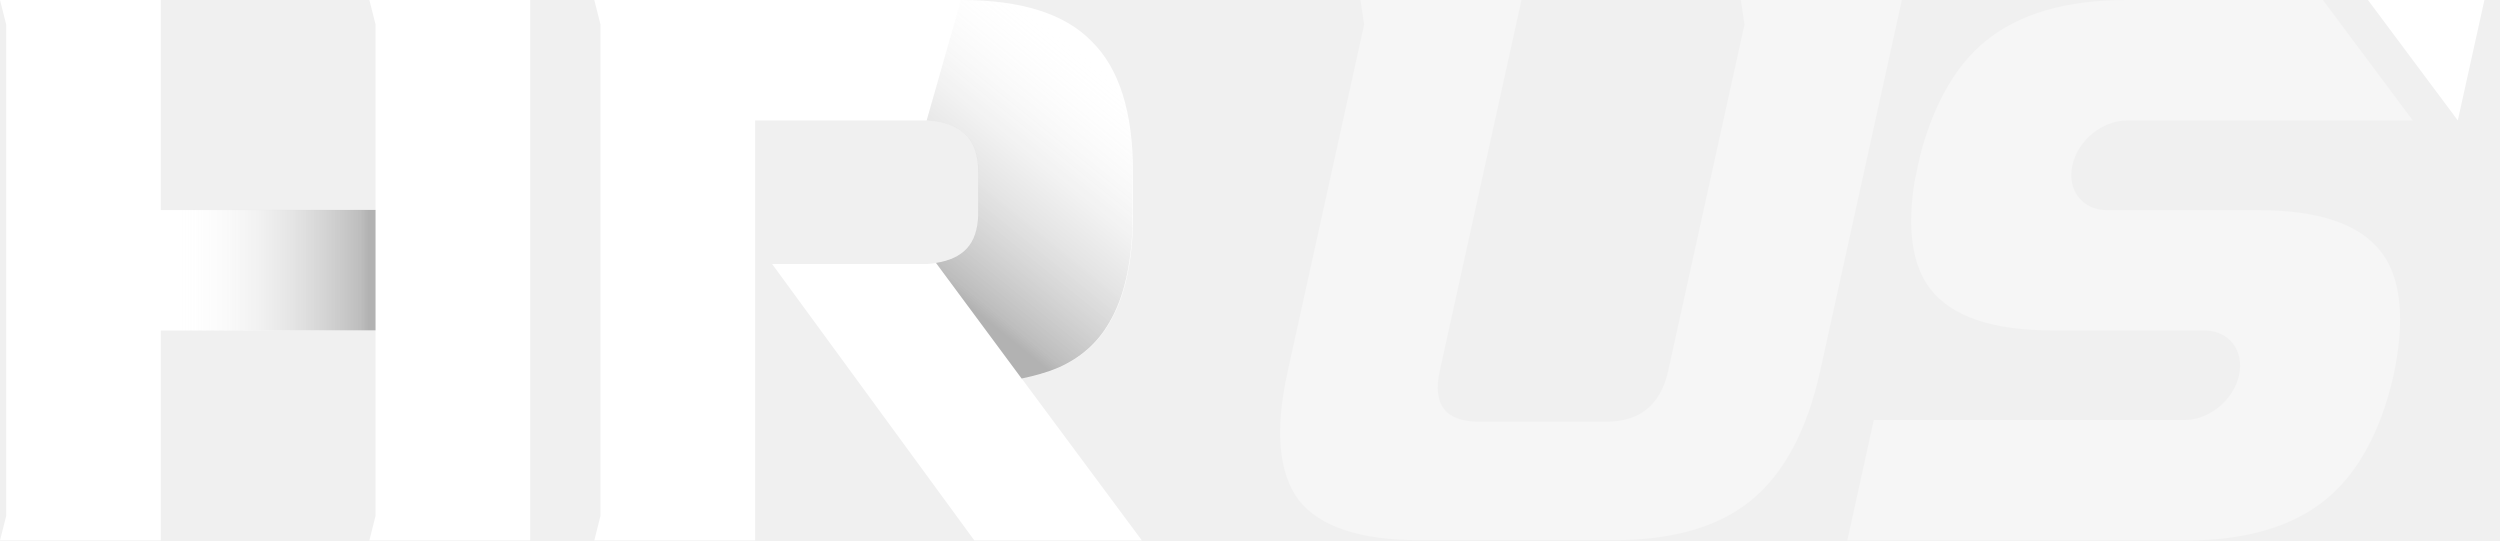
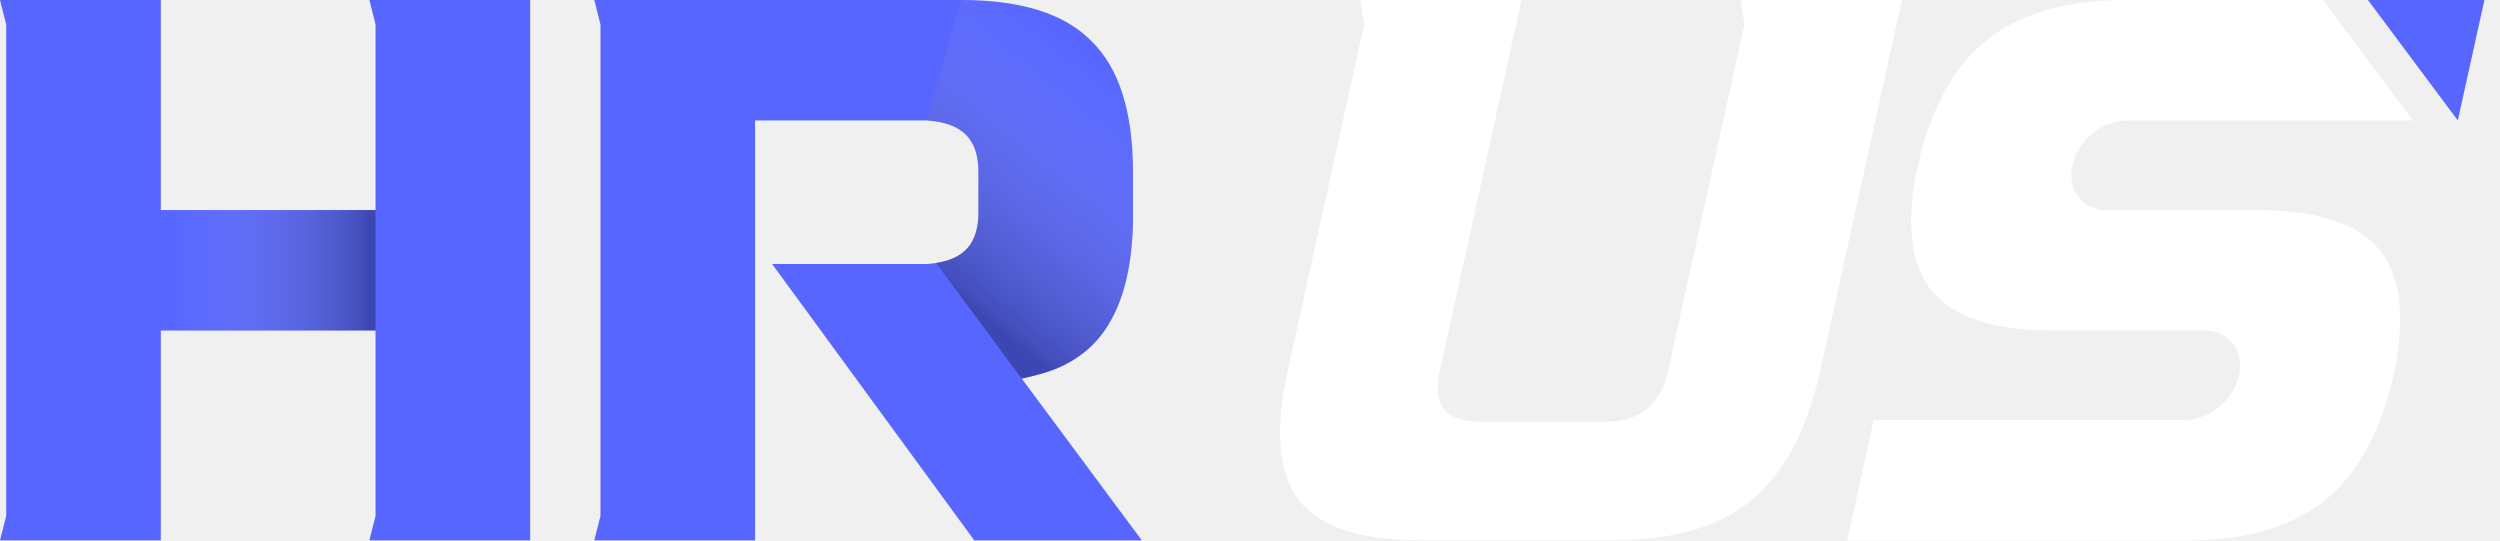
<svg xmlns="http://www.w3.org/2000/svg" width="74" height="16" viewBox="0 0 74 16" fill="none">
-   <path d="M28.451 0H17.591L17.774 0.725V15.271L17.591 15.996H22.351V3.565H27.435C28.448 3.639 28.961 4.075 28.961 5.093V6.287C28.961 6.319 28.961 6.351 28.961 6.38C28.929 7.33 28.419 7.745 27.439 7.815H26.295H22.855L28.84 15.996H33.799L30.244 11.207C30.622 11.127 31 11.031 31.337 10.884C31.991 10.595 32.491 10.158 32.831 9.574C33.261 8.865 33.495 7.898 33.536 6.672C33.536 6.647 33.536 6.621 33.536 6.595C33.536 6.566 33.536 6.534 33.536 6.505C33.536 6.434 33.536 6.364 33.536 6.29V5.097C33.536 3.315 33.129 2.025 32.315 1.226C31.522 0.408 30.234 0 28.451 0Z" fill="white" />
-   <path d="M0 0L0.183 0.725V15.271L0 15.996H4.76V9.783H11.116V15.271L10.933 15.996H15.693V15.271V0.725V0H10.933L11.116 0.722V6.217H4.76V0H0Z" fill="white" />
-   <path d="M51.528 0H56.297L53.879 10.98C53.49 12.735 52.812 14.012 51.833 14.812C50.874 15.595 49.522 15.99 47.772 15.99H42.014C40.264 15.99 39.075 15.597 38.447 14.812C37.842 14.009 37.728 12.732 38.117 10.98L40.377 0.728L40.269 0H45.038L42.618 10.98C42.397 11.98 42.788 12.482 43.788 12.482H47.541C48.542 12.482 49.154 11.98 49.376 10.98L51.635 0.728L51.528 0Z" fill="white" fill-opacity="0.37" />
-   <path d="M11.116 6.214H5.023V9.779H11.116V6.214Z" fill="url(#paint0_linear_70_364)" />
-   <path d="M31.324 10.884C31.978 10.595 32.478 10.158 32.818 9.574C33.248 8.865 33.482 7.898 33.523 6.672C33.523 6.647 33.523 6.621 33.523 6.595C33.523 6.566 33.523 6.534 33.523 6.505C33.523 6.434 33.523 6.364 33.523 6.29V5.097C33.523 3.315 33.116 2.025 32.302 1.226C31.513 0.408 30.225 0 28.445 0L27.429 3.565C28.442 3.639 28.955 4.075 28.955 5.093V6.287C28.955 6.319 28.955 6.351 28.955 6.38C28.926 7.237 28.509 7.654 27.705 7.783L30.24 11.205C30.615 11.127 30.99 11.027 31.327 10.881L31.324 10.884Z" fill="url(#paint1_linear_70_364)" />
-   <path d="M62.955 3.565H71.42L68.76 0H62.924C61.145 0 59.756 0.408 58.762 1.223C57.923 1.91 57.301 2.965 56.891 4.39C56.827 4.618 56.699 5.218 56.666 5.391C56.445 6.813 56.605 7.869 57.141 8.559C57.776 9.374 58.981 9.782 60.763 9.782H65.241C65.975 9.782 66.434 10.372 66.274 11.107C66.113 11.842 65.392 12.432 64.657 12.432H55.462L55.305 13.151L54.84 15.266L54.679 16H64.696C66.476 16 67.864 15.592 68.857 14.776C69.555 14.201 70.107 13.375 70.504 12.296C70.774 11.561 70.953 10.762 71.017 10.033C71.117 8.897 70.934 8.033 70.472 7.443C69.838 6.628 68.632 6.22 66.854 6.22H62.375C61.641 6.22 61.183 5.629 61.344 4.894C61.502 4.159 62.225 3.569 62.958 3.569L62.955 3.565Z" fill="white" fill-opacity="0.37" />
-   <path d="M72.751 3.565L73.539 0H70.091L72.751 3.565Z" fill="white" />
+   <g clip-path="url(#clip0_64_1740)">
+     <path d="M28.451 0H17.591L17.774 0.725V15.271L17.591 15.996H22.351V3.565H27.435C28.448 3.639 28.961 4.075 28.961 5.093V6.287C28.961 6.319 28.961 6.351 28.961 6.38C28.929 7.33 28.419 7.745 27.439 7.815H26.295H22.855L28.84 15.996H33.799L30.244 11.207C30.622 11.127 31 11.031 31.337 10.884C31.991 10.595 32.491 10.158 32.831 9.574C33.261 8.865 33.495 7.898 33.536 6.672C33.536 6.647 33.536 6.621 33.536 6.595C33.536 6.566 33.536 6.534 33.536 6.505C33.536 6.434 33.536 6.364 33.536 6.29V5.097C33.536 3.315 33.129 2.025 32.315 1.226C31.522 0.408 30.234 0 28.451 0Z" fill="#5766FF" />
+     <path d="M0 0L0.183 0.725V15.271L0 15.996H4.76V9.783H11.116V15.271L10.933 15.996H15.693V15.271V0.725V0H10.933L11.116 0.722V6.217H4.76V0H0Z" fill="#5766FF" />
+     <path d="M51.527 0H56.297L53.878 10.98C53.49 12.735 52.811 14.012 51.832 14.812C50.874 15.595 49.521 15.99 47.771 15.99H42.013C40.263 15.99 39.075 15.597 38.447 14.812C37.841 14.009 37.728 12.732 38.116 10.98L40.377 0.728L40.268 0H45.038L42.618 10.98C42.396 11.98 42.787 12.482 43.788 12.482H47.541C48.542 12.482 49.153 11.98 49.375 10.98L51.634 0.728L51.527 0Z" fill="white" />
+     <path d="M11.116 6.214H5.023V9.779H11.116V6.214Z" fill="url(#paint0_linear_64_1740)" />
+     <path d="M31.324 10.884C31.978 10.595 32.478 10.158 32.818 9.574C33.248 8.865 33.482 7.898 33.523 6.672C33.523 6.647 33.523 6.621 33.523 6.595C33.523 6.566 33.523 6.534 33.523 6.505C33.523 6.434 33.523 6.364 33.523 6.29V5.097C33.523 3.315 33.116 2.025 32.302 1.226C31.513 0.408 30.225 0 28.445 0L27.429 3.565C28.442 3.639 28.955 4.075 28.955 5.093V6.287C28.955 6.319 28.955 6.351 28.955 6.38C28.926 7.237 28.509 7.654 27.705 7.783L30.24 11.205C30.615 11.127 30.99 11.027 31.327 10.881L31.324 10.884Z" fill="url(#paint1_linear_64_1740)" />
+     <path d="M62.955 3.565H71.42L68.76 0H62.924C61.145 0 59.756 0.408 58.762 1.223C57.923 1.91 57.301 2.965 56.891 4.39C56.827 4.618 56.699 5.218 56.666 5.391C56.445 6.813 56.605 7.869 57.141 8.559C57.776 9.374 58.981 9.782 60.763 9.782H65.241C65.975 9.782 66.434 10.372 66.274 11.107C66.113 11.842 65.392 12.432 64.657 12.432H55.462L55.305 13.151L54.84 15.266L54.679 16H64.696C66.476 16 67.864 15.592 68.857 14.776C69.555 14.201 70.107 13.375 70.504 12.296C70.774 11.561 70.953 10.762 71.017 10.033C71.117 8.897 70.934 8.033 70.472 7.443C69.838 6.628 68.632 6.22 66.854 6.22H62.375C61.641 6.22 61.183 5.629 61.344 4.894C61.502 4.159 62.225 3.569 62.958 3.569L62.955 3.565Z" fill="white" />
+     <path d="M72.751 3.565L73.539 0H70.091L72.751 3.565Z" fill="#5766FF" />
+   </g>
  <defs>
-     <linearGradient id="paint0_linear_70_364" x1="10.905" y1="7.995" x2="5.129" y2="7.995" gradientUnits="userSpaceOnUse">
+     <linearGradient id="paint0_linear_64_1740" x1="10.904" y1="7.995" x2="5.129" y2="7.995" gradientUnits="userSpaceOnUse">
      <stop stop-opacity="0.3" />
      <stop offset="0.04" stop-color="#141414" stop-opacity="0.28" />
      <stop offset="1" stop-color="white" stop-opacity="0" />
    </linearGradient>
-     <linearGradient id="paint1_linear_70_364" x1="27.793" y1="8.318" x2="32.837" y2="2.094" gradientUnits="userSpaceOnUse">
+     <linearGradient id="paint1_linear_64_1740" x1="27.793" y1="8.318" x2="32.837" y2="2.094" gradientUnits="userSpaceOnUse">
      <stop stop-opacity="0.3" />
      <stop offset="0.04" stop-color="#141414" stop-opacity="0.28" />
      <stop offset="1" stop-color="white" stop-opacity="0" />
    </linearGradient>
+     <clipPath id="clip0_64_1740">
+       <rect width="74" height="16" fill="white" />
+     </clipPath>
  </defs>
</svg>
